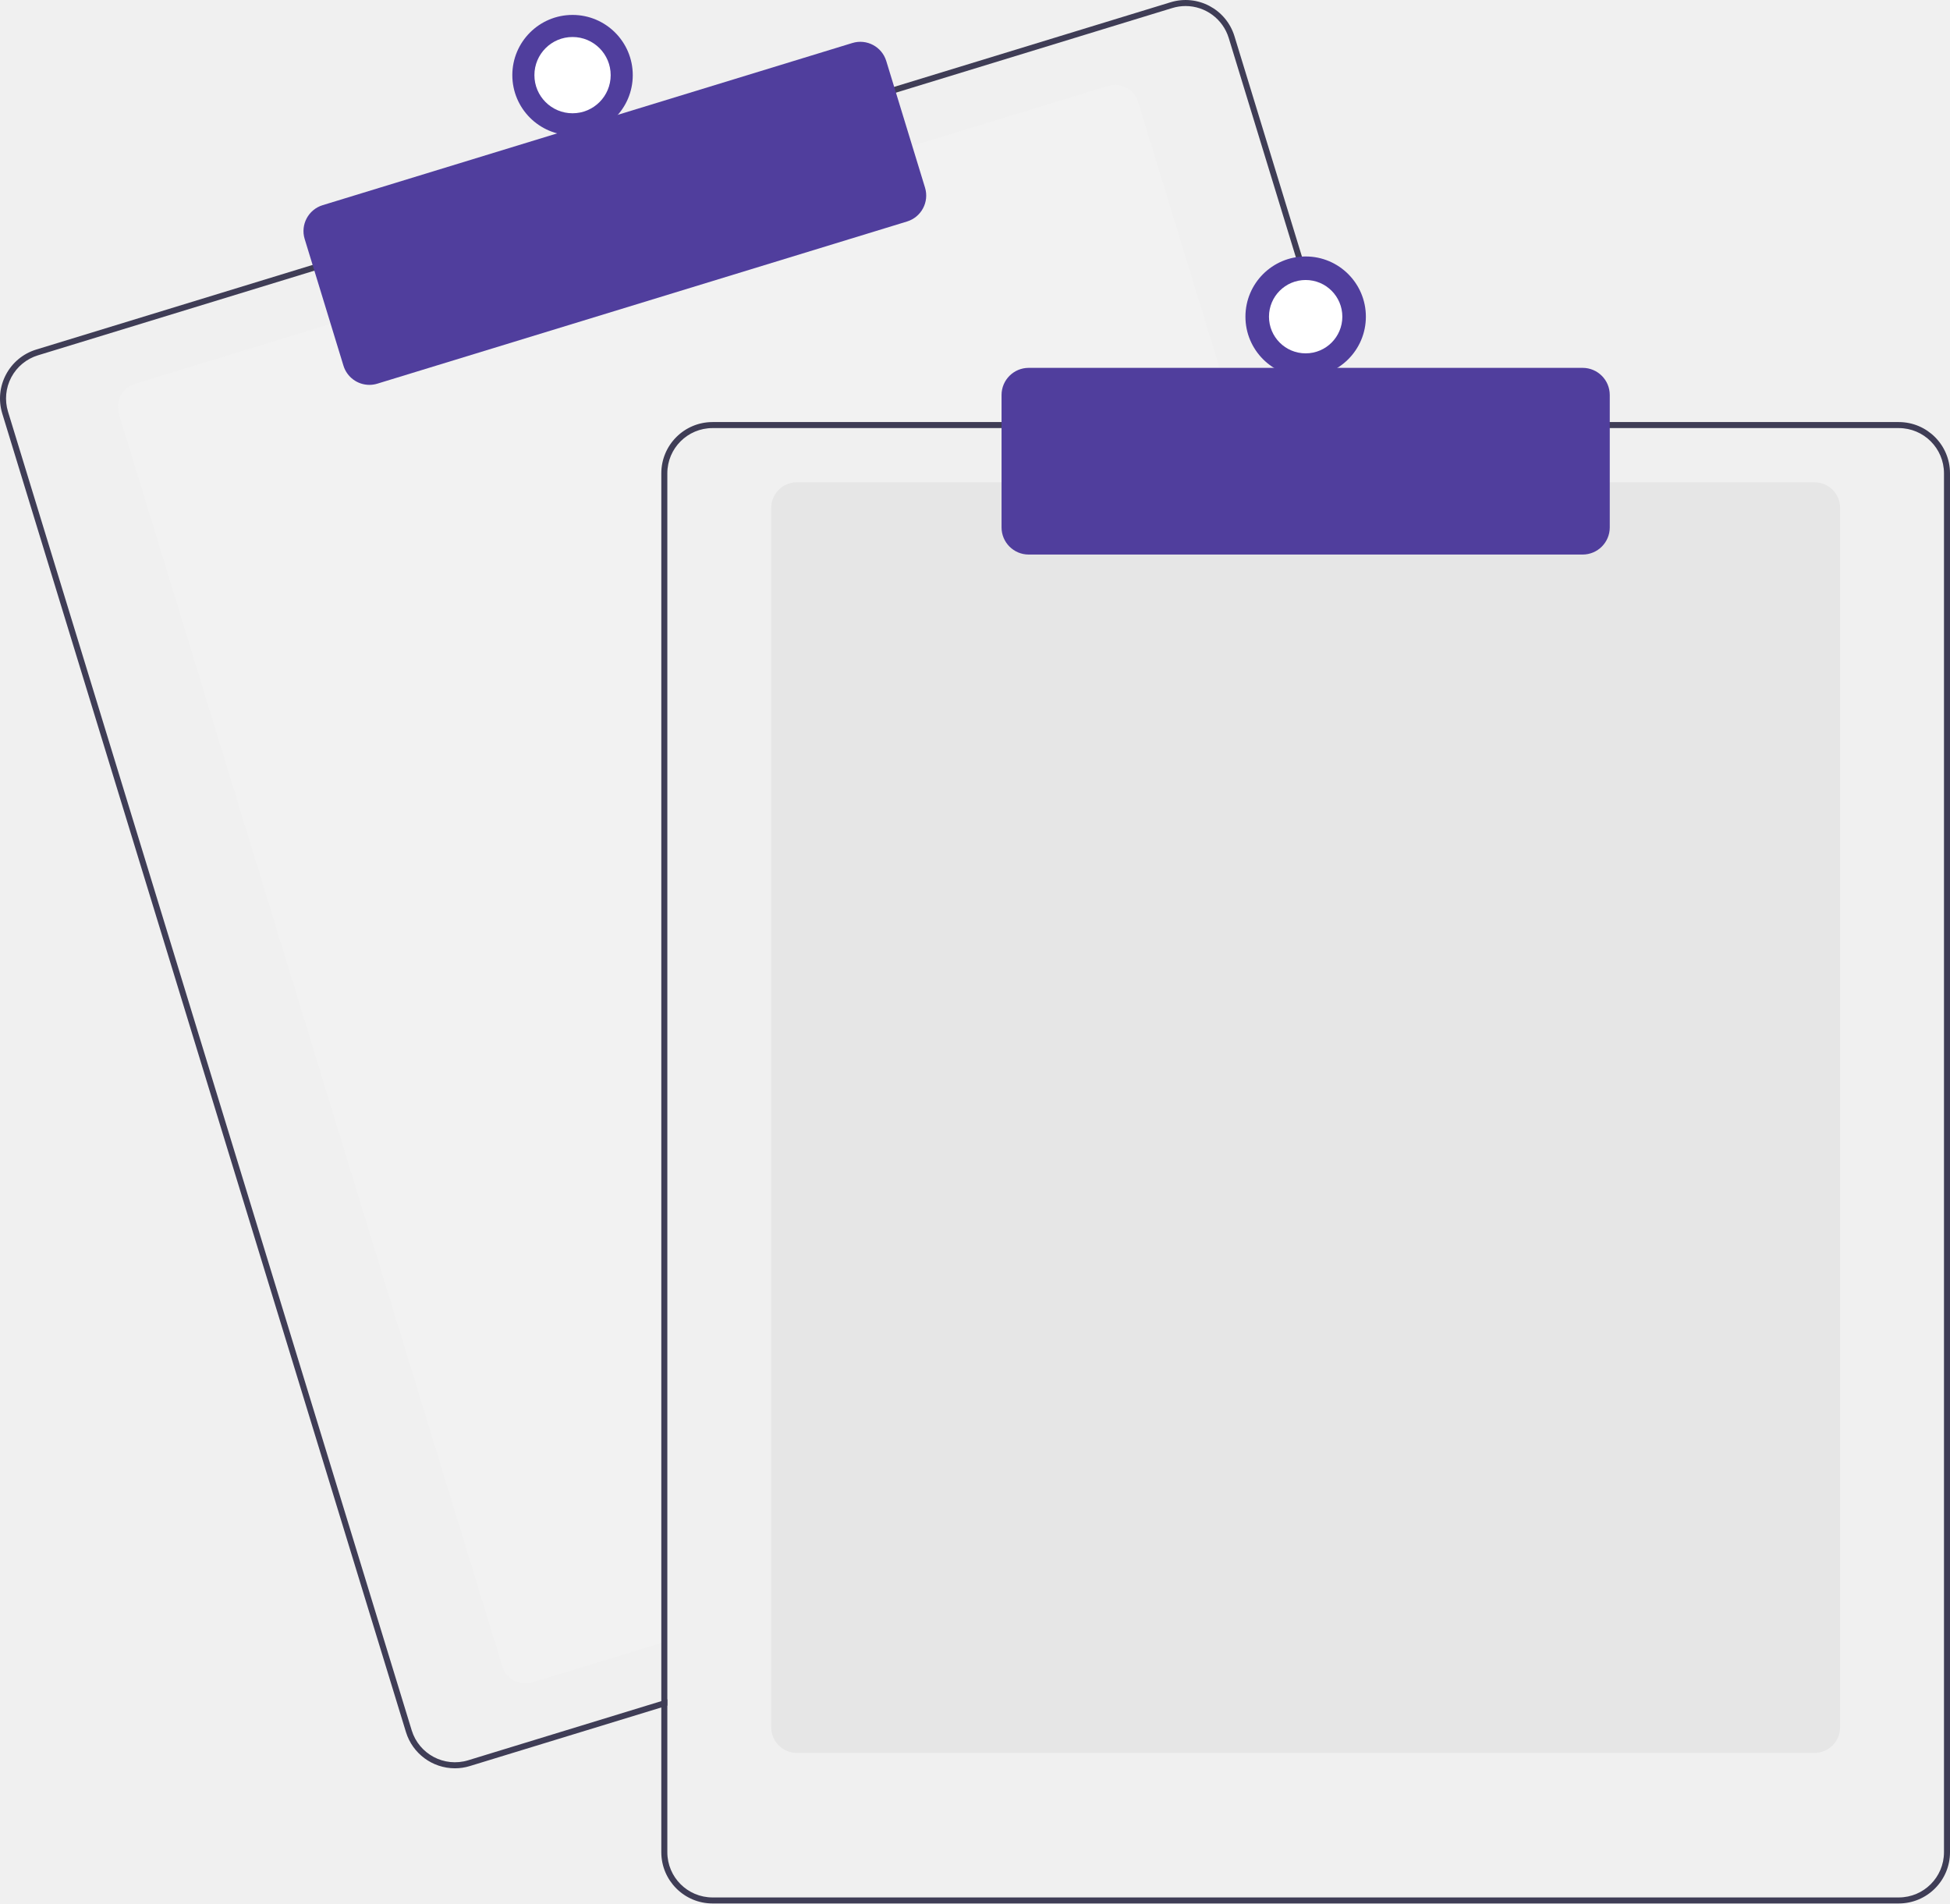
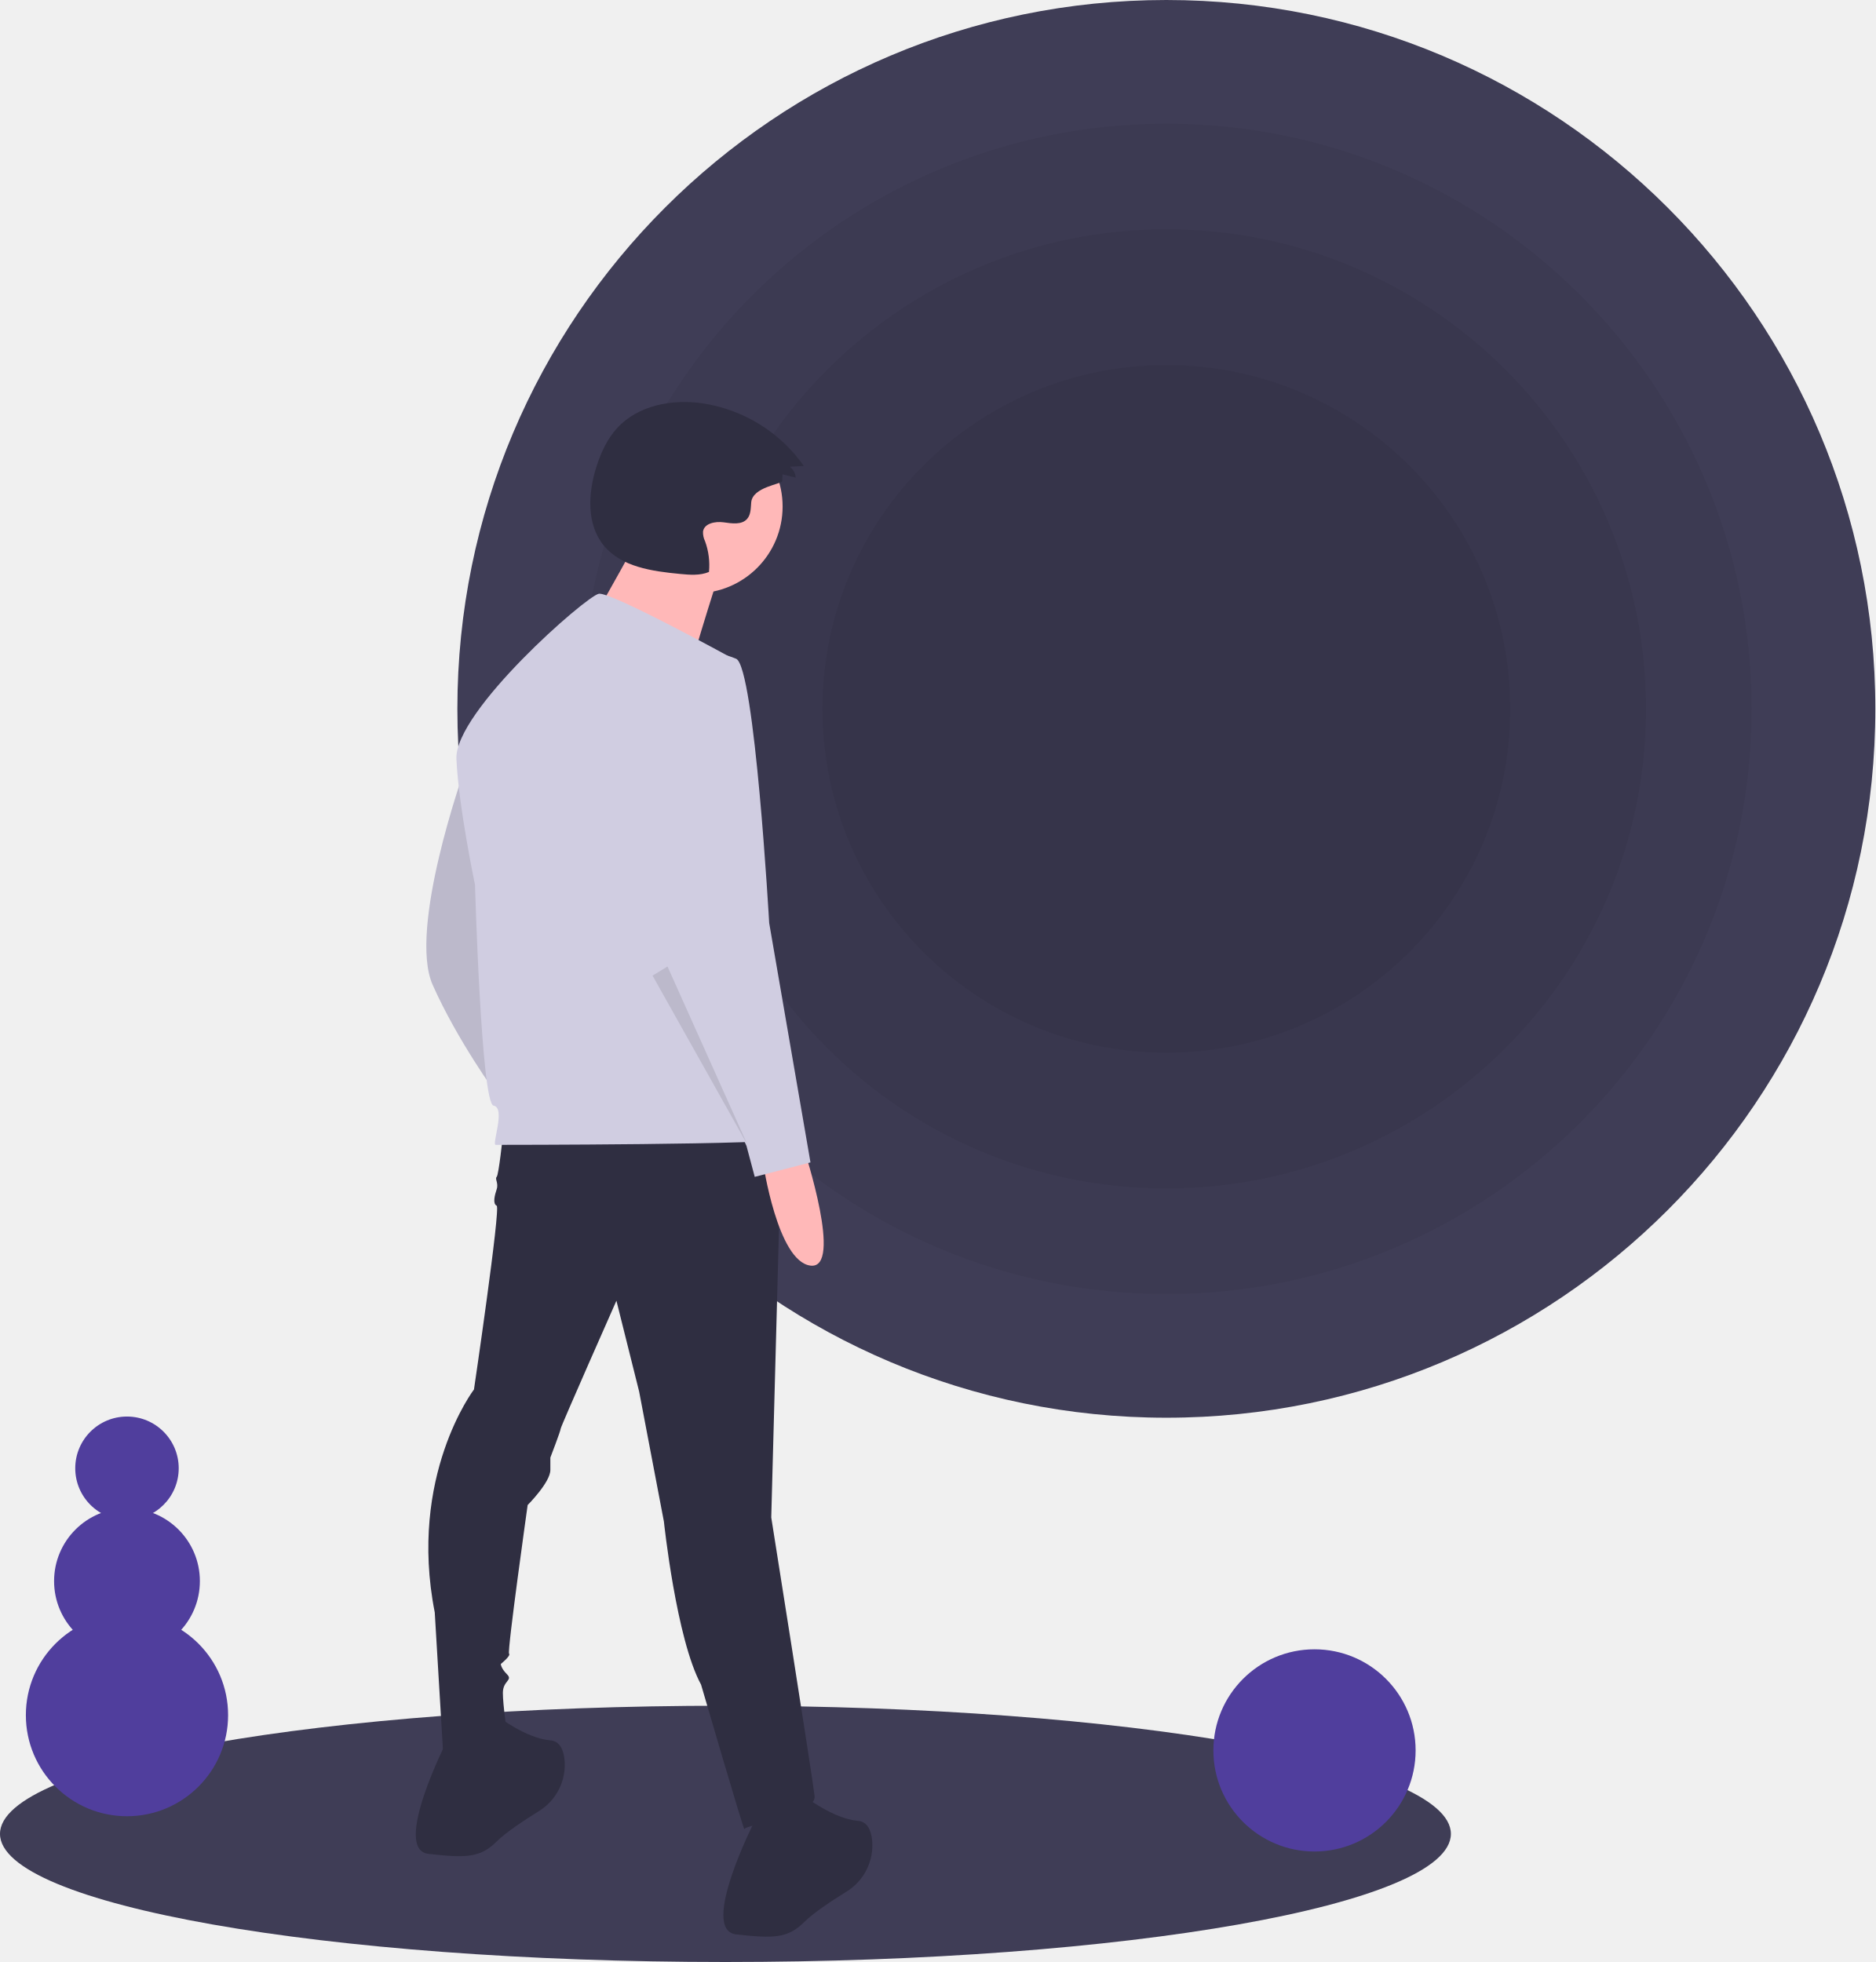
- <svg xmlns="http://www.w3.org/2000/svg" data-name="Layer 1" width="647.636" height="632.174" viewBox="0 0 647.636 632.174">
-   <path d="M687.328,276.087H512.818a15.018,15.018,0,0,0-15,15v387.85l-2,.61-42.81,13.11a8.007,8.007,0,0,1-9.99-5.31L315.678,271.397a8.003,8.003,0,0,1,5.31-9.99l65.97-20.2,191.25-58.54,65.97-20.2a7.989,7.989,0,0,1,9.99,5.3l32.55,106.32Z" transform="translate(-276.1819 -133.9131)" fill="#f2f2f2" />
-   <path d="M725.408,274.087l-39.23-128.14a16.994,16.994,0,0,0-21.23-11.28l-92.75,28.39L380.958,221.607l-92.75,28.4a17.015,17.015,0,0,0-11.28,21.23l134.08,437.93a17.027,17.027,0,0,0,16.26,12.03,16.789,16.789,0,0,0,4.97-.75l63.58-19.46,2-.62v-2.09l-2,.61-64.17,19.65a15.015,15.015,0,0,1-18.73-9.95l-134.07-437.94a14.979,14.979,0,0,1,9.95-18.73l92.75-28.4,191.24-58.54,92.75-28.4a15.156,15.156,0,0,1,4.41-.66,15.015,15.015,0,0,1,14.32,10.61l39.05,127.56.62,2h2.08Z" transform="translate(-276.1819 -133.9131)" fill="#3f3d56" />
-   <path d="M398.863,261.734a9.016,9.016,0,0,1-8.611-6.367l-12.88-42.072a8.999,8.999,0,0,1,5.971-11.24l175.939-53.864a9.009,9.009,0,0,1,11.241,5.971l12.88,42.072a9.01,9.01,0,0,1-5.971,11.241L401.492,261.339A8.976,8.976,0,0,1,398.863,261.734Z" transform="translate(-276.1819 -133.9131)" fill="#503e9d" />
-   <circle cx="190.154" cy="24.955" r="20" fill="#503e9d" />
-   <circle cx="190.154" cy="24.955" r="12.665" fill="#fff" />
-   <path d="M878.818,716.087h-338a8.51,8.51,0,0,1-8.5-8.5v-405a8.51,8.51,0,0,1,8.5-8.5h338a8.51,8.51,0,0,1,8.5,8.5v405A8.51,8.51,0,0,1,878.818,716.087Z" transform="translate(-276.1819 -133.9131)" fill="#e6e6e6" />
-   <path d="M723.318,274.087h-210.5a17.024,17.024,0,0,0-17,17v407.8l2-.61v-407.19a15.018,15.018,0,0,1,15-15H723.938Zm183.5,0h-394a17.024,17.024,0,0,0-17,17v458a17.024,17.024,0,0,0,17,17h394a17.024,17.024,0,0,0,17-17v-458A17.024,17.024,0,0,0,906.818,274.087Zm15,475a15.018,15.018,0,0,1-15,15h-394a15.018,15.018,0,0,1-15-15v-458a15.018,15.018,0,0,1,15-15h394a15.018,15.018,0,0,1,15,15Z" transform="translate(-276.1819 -133.9131)" fill="#3f3d56" />
-   <path d="M801.818,318.087h-184a9.01,9.01,0,0,1-9-9v-44a9.01,9.01,0,0,1,9-9h184a9.01,9.01,0,0,1,9,9v44A9.01,9.01,0,0,1,801.818,318.087Z" transform="translate(-276.1819 -133.9131)" fill="#503e9d" />
-   <circle cx="433.636" cy="105.174" r="20" fill="#503e9d" />
-   <circle cx="433.636" cy="105.174" r="12.182" fill="#fff" />
+ <svg xmlns="http://www.w3.org/2000/svg" data-name="Layer 1" width="797.5" height="834.5" viewBox="0 0 797.5 834.5">
+   <ellipse cx="308.5" cy="780" rx="308.5" ry="54.5" fill="#3f3d56" />
+   <circle cx="496" cy="301.5" r="301.5" fill="#3f3d56" />
+   <circle cx="496" cy="301.5" r="248.898" opacity="0.05" />
+   <circle cx="496" cy="301.5" r="203.994" opacity="0.05" />
+   <circle cx="496" cy="301.5" r="146.26" opacity="0.05" />
+   <path d="M398.42,361.232s-23.704,66.722-13.169,90.426,27.216,46.53,27.216,46.53S406.322,365.622,398.42,361.232Z" transform="translate(-201.25 -32.75)" fill="#d0cde1" />
+   <path d="M398.42,361.232s-23.704,66.722-13.169,90.426,27.216,46.53,27.216,46.53S406.322,365.622,398.42,361.232Z" transform="translate(-201.25 -32.75)" opacity="0.1" />
+   <path d="M415.101,515.747s-1.756,16.681-2.634,17.558.878,2.634,0,5.268-1.756,6.145,0,7.023-9.657,78.135-9.657,78.135-28.094,36.873-16.681,94.816l3.512,58.821s27.216,1.756,27.216-7.901c0,0-1.756-11.413-1.756-16.681s4.39-5.268,1.756-7.901-2.634-4.39-2.634-4.39,4.39-3.512,3.512-4.39,7.901-63.211,7.901-63.211,9.657-9.657,9.657-14.925v-5.268s4.39-11.413,4.39-12.291,23.704-54.431,23.704-54.431l9.657,38.629,10.535,55.309s5.268,50.042,15.803,69.356c0,0,18.436,63.211,18.436,61.455s30.727-6.145,29.849-14.047-18.436-118.52-18.436-118.52L533.621,513.991Z" transform="translate(-201.25 -32.75)" fill="#2f2e41" />
+   <path d="M391.397,772.978s-23.704,46.53-7.901,48.286,21.948,1.756,28.971-5.268c3.84-3.84,11.615-8.991,17.876-12.873a23.117,23.117,0,0,0,10.969-21.982c-.463-4.295-2.068-7.834-6.019-8.164-10.535-.878-22.826-10.535-22.826-10.535Z" transform="translate(-201.25 -32.75)" fill="#2f2e41" />
+   <path d="M522.208,807.217s-23.704,46.53-7.901,48.286,21.948,1.756,28.971-5.268c3.84-3.84,11.615-8.991,17.876-12.873a23.117,23.117,0,0,0,10.969-21.982c-.463-4.295-2.068-7.834-6.019-8.164-10.535-.878-22.826-10.535-22.826-10.535Z" transform="translate(-201.25 -32.75)" fill="#2f2e41" />
+   <circle cx="295.905" cy="215.433" r="36.905" fill="#ffb8b8" />
+   <path d="M473.43,260.308S447.07,308.812,444.961,308.812,492.41,324.628,492.41,324.628s13.707-46.394,15.816-50.612Z" transform="translate(-201.25 -32.75)" fill="#ffb8b8" />
+   <path d="M513.867,313.385s-52.675-28.971-57.943-28.094-61.455,50.042-60.577,70.234,7.901,53.553,7.901,53.553,2.634,93.06,7.901,93.938-.878,16.681.878,16.681,122.909,0,123.787-2.634S513.867,313.385,513.867,313.385Z" transform="translate(-201.25 -32.75)" fill="#d0cde1" />
+   <path d="M543.278,521.892s16.681,50.92,2.634,49.164-20.192-43.896-20.192-43.896Z" transform="translate(-201.25 -32.75)" fill="#ffb8b8" />
+   <path d="M498.504,310.313s-32.483,7.023-27.216,50.92,14.925,87.792,14.925,87.792l32.483,71.112,3.512,13.169,23.704-6.145L528.353,425.321s-6.145-108.863-14.047-112.374A34,34,0,0,0,498.504,310.313Z" transform="translate(-201.25 -32.75)" fill="#d0cde1" />
+   <polygon points="277.5 414.958 317.885 486.947 283.86 411.09 277.5 414.958" opacity="0.1" />
+   <path d="M533.896,237.316l.122-2.82,5.61,1.396a6.27,6.27,0,0,0-2.514-4.615l5.976-.334a64.477,64.477,0,0,0-43.124-26.651c-12.926-1.873-27.318.838-36.182,10.43-4.299,4.653-7.001,10.57-8.922,16.607-3.539,11.118-4.26,24.372,3.12,33.409,7.501,9.185,20.602,10.984,32.406,12.121,4.153.4,8.506.772,12.355-.839a29.721,29.721,0,0,0-1.654-13.037,8.687,8.687,0,0,1-.879-4.152c.525-3.512,5.209-4.396,8.728-3.922s7.75,1.2,10.062-1.494c1.593-1.856,1.499-4.559,1.71-6.996C521.282,239.785,533.836,238.707,533.896,237.316Z" transform="translate(-201.25 -32.75)" fill="#2f2e41" />
+   <circle cx="559" cy="744.5" r="43" fill="#503e9d" />
+   <circle cx="54" cy="729.5" r="43" fill="#503e9d" />
+   <circle cx="54" cy="672.5" r="31" fill="#503e9d" />
+   <circle cx="54" cy="624.5" r="22" fill="#503e9d" />
</svg>
